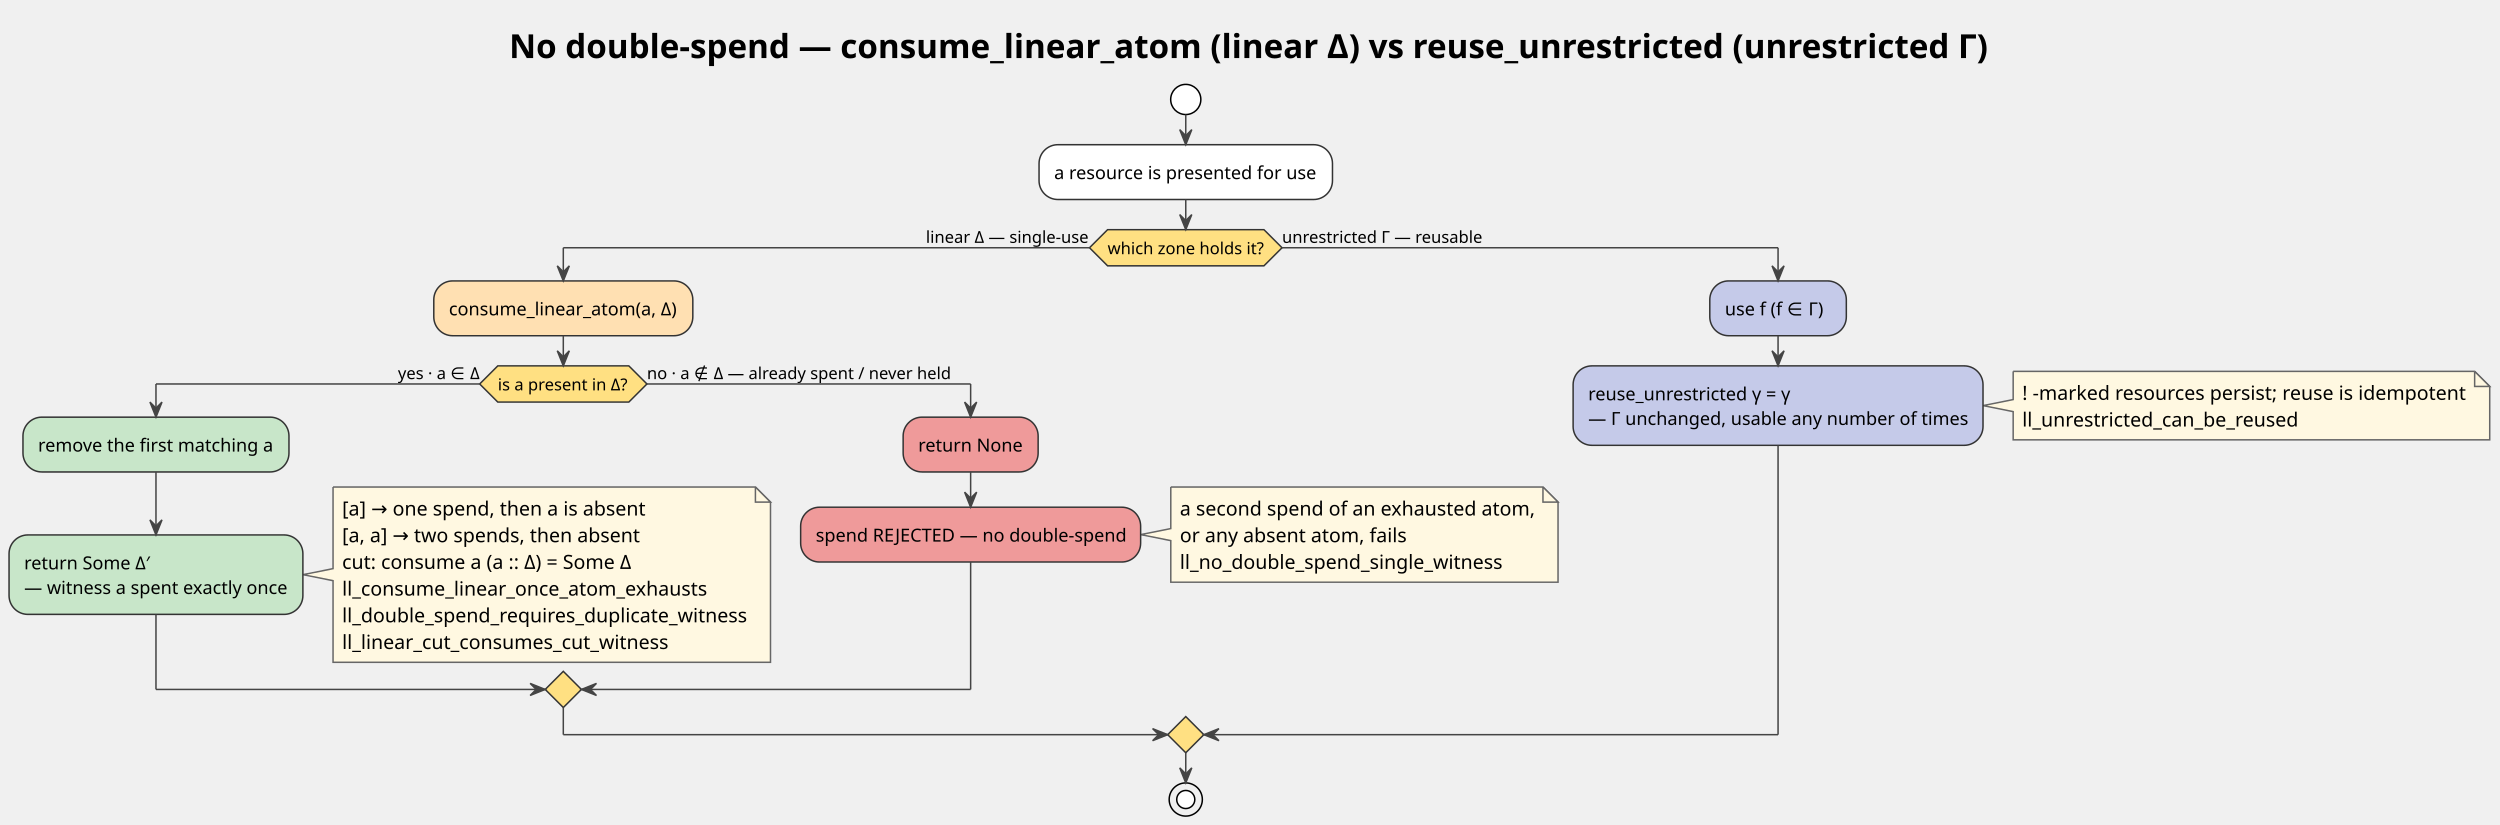
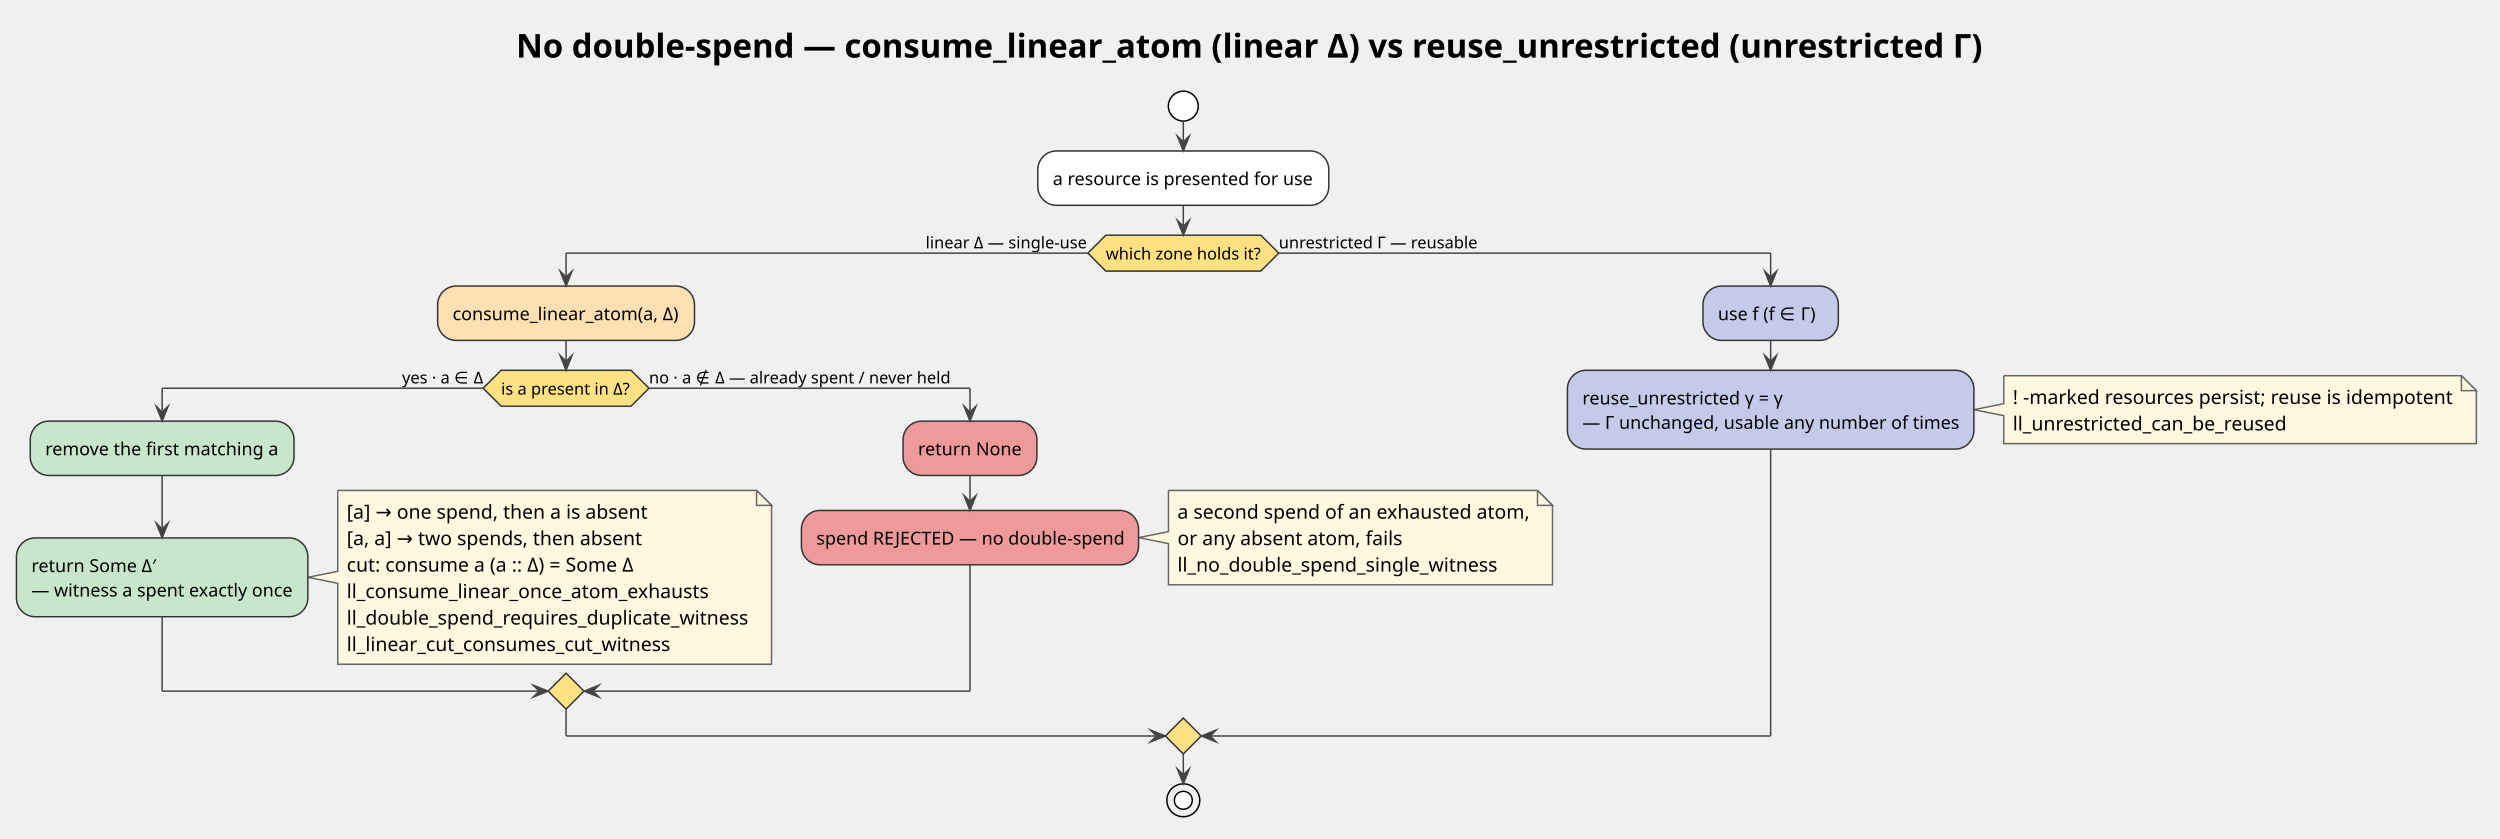
- <svg xmlns="http://www.w3.org/2000/svg" contentStyleType="text/css" data-diagram-type="ACTIVITY" height="547px" preserveAspectRatio="none" style="width:1658px;height:547px;background:#FFFFFF;" version="1.1" viewBox="0 0 1658 547" width="1658px" zoomAndPan="magnify">
+ <svg xmlns="http://www.w3.org/2000/svg" contentStyleType="text/css" data-diagram-type="ACTIVITY" height="561px" preserveAspectRatio="none" style="width:1672px;height:561px;background:#FFFFFF;" version="1.1" viewBox="0 0 1672 561" width="1672px" zoomAndPan="magnify">
  <defs />
  <g>
    <g class="title" data-source-line="19">
-       <text fill="#000000" font-family="'sans-serif'" font-size="22" font-weight="bold" lengthAdjust="spacing" textLength="979.84" x="337.671" y="38.518">No double-spend — consume_linear_atom (linear Δ) vs reuse_unrestricted (unrestricted Γ)</text>
+       <text fill="#000000" font-family="'sans-serif'" font-size="22" font-weight="700" lengthAdjust="spacing" textLength="979.84" x="345.171" y="38.518">No double-spend — consume_linear_atom (linear Δ) vs reuse_unrestricted (unrestricted Γ)</text>
    </g>
-     <ellipse cx="786.398" cy="65.964" fill="#FFFFFF" rx="10" ry="10" style="stroke:#000000;stroke-width:1;" />
-     <rect fill="#FFFFFF" height="36.344" rx="12.5" ry="12.5" style="stroke:#333333;stroke-width:1;" width="194.601" x="689.097" y="95.964" />
-     <text fill="#000000" font-family="'sans-serif'" font-size="12" lengthAdjust="spacing" textLength="174.601" x="699.097" y="118.792">a resource is presented for use</text>
-     <polygon fill="#FFE082" points="734.56,152.308,838.235,152.308,850.235,164.308,838.235,176.308,734.56,176.308,722.56,164.308,734.56,152.308" style="stroke:#333333;stroke-width:1;" />
-     <text fill="#000000" font-family="'sans-serif'" font-size="11" lengthAdjust="spacing" textLength="103.674" x="734.56" y="168.576">which zone holds it?</text>
-     <text fill="#000000" font-family="'sans-serif'" font-size="11" lengthAdjust="spacing" textLength="108.525" x="614.035" y="161.085">linear Δ — single-use</text>
-     <text fill="#000000" font-family="'sans-serif'" font-size="11" lengthAdjust="spacing" textLength="133.044" x="850.235" y="161.085">unrestricted Γ — reusable</text>
-     <rect fill="#FFE0B2" height="36.344" rx="12.5" ry="12.5" style="stroke:#333333;stroke-width:1;" width="171.789" x="287.689" y="186.308" />
-     <text fill="#000000" font-family="'sans-serif'" font-size="12" lengthAdjust="spacing" textLength="151.789" x="297.689" y="209.136">consume_linear_atom(a, Δ)</text>
-     <polygon fill="#FFE082" points="330.129,242.652,417.039,242.652,429.039,254.652,417.039,266.652,330.129,266.652,318.129,254.652,330.129,242.652" style="stroke:#333333;stroke-width:1;" />
-     <text fill="#000000" font-family="'sans-serif'" font-size="11" lengthAdjust="spacing" textLength="86.91" x="330.129" y="258.92">is a present in Δ?</text>
-     <text fill="#000000" font-family="'sans-serif'" font-size="11" lengthAdjust="spacing" textLength="54.253" x="263.876" y="251.429">yes · a ∈ Δ</text>
-     <text fill="#000000" font-family="'sans-serif'" font-size="11" lengthAdjust="spacing" textLength="202.125" x="429.039" y="251.429">no · a ∉ Δ — already spent / never held</text>
-     <rect fill="#C8E6C9" height="36.344" rx="12.5" ry="12.5" style="stroke:#333333;stroke-width:1;" width="176.409" x="15.234" y="276.652" />
-     <text fill="#000000" font-family="'sans-serif'" font-size="12" lengthAdjust="spacing" textLength="156.409" x="25.234" y="299.48">remove the first matching a</text>
-     <path d="M220.877,322.996 L220.877,377.115 L200.877,381.115 L220.877,385.115 L220.877,439.233 A0,0 0 0 0 220.877,439.233 L510.99,439.233 A0,0 0 0 0 510.99,439.233 L510.99,332.996 L500.99,322.996 L220.877,322.996 A0,0 0 0 0 220.877,322.996" fill="#FFF8E1" style="stroke:#666666;stroke-width:1;" />
-     <path d="M500.99,322.996 L500.99,332.996 L510.99,332.996 L500.99,322.996" fill="#FFF8E1" style="stroke:#666666;stroke-width:1;" />
-     <text fill="#000000" font-family="'sans-serif'" font-size="13" lengthAdjust="spacing" textLength="211.379" x="226.877" y="341.894">[a]    → one spend, then a is absent</text>
-     <text fill="#000000" font-family="'sans-serif'" font-size="13" lengthAdjust="spacing" textLength="197.534" x="226.877" y="359.599">[a, a] → two spends, then absent</text>
-     <text fill="#000000" font-family="'sans-serif'" font-size="13" lengthAdjust="spacing" textLength="193.271" x="226.877" y="377.305">cut: consume a (a :: Δ) = Some Δ</text>
-     <text fill="#000000" font-family="'sans-serif'" font-size="13" lengthAdjust="spacing" textLength="242.385" x="226.877" y="395.012">ll_consume_linear_once_atom_exhausts</text>
-     <text fill="#000000" font-family="'sans-serif'" font-size="13" lengthAdjust="spacing" textLength="269.113" x="226.877" y="412.717">ll_double_spend_requires_duplicate_witness</text>
-     <text fill="#000000" font-family="'sans-serif'" font-size="13" lengthAdjust="spacing" textLength="216.437" x="226.877" y="430.423">ll_linear_cut_consumes_cut_witness</text>
-     <rect fill="#C8E6C9" height="52.688" rx="12.5" ry="12.5" style="stroke:#333333;stroke-width:1;" width="194.877" x="6" y="354.77" />
-     <text fill="#000000" font-family="'sans-serif'" font-size="12" lengthAdjust="spacing" textLength="84.373" x="16" y="377.599">return Some Δ′</text>
-     <text fill="#000000" font-family="'sans-serif'" font-size="12" lengthAdjust="spacing" textLength="174.877" x="16" y="393.943">— witness a spent exactly once</text>
-     <rect fill="#EF9A9A" height="36.344" rx="12.5" ry="12.5" style="stroke:#333333;stroke-width:1;" width="89.528" x="598.965" y="276.652" />
-     <text fill="#000000" font-family="'sans-serif'" font-size="12" lengthAdjust="spacing" textLength="69.528" x="608.965" y="299.48">return None</text>
-     <path d="M776.468,322.996 L776.468,350.555 L756.468,354.555 L776.468,358.555 L776.468,386.115 A0,0 0 0 0 776.468,386.115 L1033.288,386.115 A0,0 0 0 0 1033.288,386.115 L1033.288,332.996 L1023.288,322.996 L776.468,322.996 A0,0 0 0 0 776.468,322.996" fill="#FFF8E1" style="stroke:#666666;stroke-width:1;" />
-     <path d="M1023.288,322.996 L1023.288,332.996 L1033.288,332.996 L1023.288,322.996" fill="#FFF8E1" style="stroke:#666666;stroke-width:1;" />
-     <text fill="#000000" font-family="'sans-serif'" font-size="13" lengthAdjust="spacing" textLength="235.82" x="782.468" y="341.894">a second spend of an exhausted atom,</text>
-     <text fill="#000000" font-family="'sans-serif'" font-size="13" lengthAdjust="spacing" textLength="150.475" x="782.468" y="359.599">or any absent atom, fails</text>
-     <text fill="#000000" font-family="'sans-serif'" font-size="13" lengthAdjust="spacing" textLength="214.006" x="782.468" y="377.305">ll_no_double_spend_single_witness</text>
-     <rect fill="#EF9A9A" height="36.344" rx="12.5" ry="12.5" style="stroke:#333333;stroke-width:1;" width="225.477" x="530.99" y="336.383" />
-     <text fill="#000000" font-family="'sans-serif'" font-size="12" lengthAdjust="spacing" textLength="205.477" x="540.99" y="359.212">spend REJECTED — no double-spend</text>
-     <polygon fill="#FFE082" points="373.584,445.233,385.584,457.233,373.584,469.233,361.584,457.233,373.584,445.233" style="stroke:#333333;stroke-width:1;" />
-     <rect fill="#C5CAE9" height="36.344" rx="12.5" ry="12.5" style="stroke:#333333;stroke-width:1;" width="90.55" x="1133.936" y="186.308" />
-     <text fill="#000000" font-family="'sans-serif'" font-size="12" lengthAdjust="spacing" textLength="70.55" x="1143.936" y="209.136">use f   (f ∈ Γ)</text>
-     <path d="M1335.134,246.29 L1335.134,264.996 L1315.134,268.996 L1335.134,272.996 L1335.134,291.702 A0,0 0 0 0 1335.134,291.702 L1651.182,291.702 A0,0 0 0 0 1651.182,291.702 L1651.182,256.29 L1641.182,246.29 L1335.134,246.29 A0,0 0 0 0 1335.134,246.29" fill="#FFF8E1" style="stroke:#666666;stroke-width:1;" />
-     <path d="M1641.182,246.29 L1641.182,256.29 L1651.182,256.29 L1641.182,246.29" fill="#FFF8E1" style="stroke:#666666;stroke-width:1;" />
-     <text fill="#000000" font-family="'sans-serif'" font-size="13" lengthAdjust="spacing" textLength="295.048" x="1341.134" y="265.187">! -marked resources persist; reuse is idempotent</text>
-     <text fill="#000000" font-family="'sans-serif'" font-size="13" lengthAdjust="spacing" textLength="183.651" x="1341.134" y="282.894">ll_unrestricted_can_be_reused</text>
-     <rect fill="#C5CAE9" height="52.688" rx="12.5" ry="12.5" style="stroke:#333333;stroke-width:1;" width="271.846" x="1043.288" y="242.652" />
-     <text fill="#000000" font-family="'sans-serif'" font-size="12" lengthAdjust="spacing" textLength="134.521" x="1053.288" y="265.48">reuse_unrestricted γ = γ</text>
-     <text fill="#000000" font-family="'sans-serif'" font-size="12" lengthAdjust="spacing" textLength="251.846" x="1053.288" y="281.825">— Γ unchanged, usable any number of times</text>
-     <polygon fill="#FFE082" points="786.398,475.233,798.398,487.233,786.398,499.233,774.398,487.233,786.398,475.233" style="stroke:#333333;stroke-width:1;" />
-     <ellipse cx="786.398" cy="530.232" fill="none" rx="11" ry="11" style="stroke:#000000;stroke-width:1;" />
-     <ellipse cx="786.398" cy="530.232" fill="#FFFFFF" rx="6" ry="6" style="stroke:#000000;stroke-width:1;" />
-     <line style="stroke:#444444;stroke-width:1;" x1="786.398" x2="786.398" y1="75.964" y2="95.964" />
-     <polygon fill="#444444" points="782.398,85.964,786.398,95.964,790.398,85.964,786.398,89.964" style="stroke:#444444;stroke-width:1;" />
-     <line style="stroke:#444444;stroke-width:1;" x1="103.439" x2="103.439" y1="312.996" y2="354.77" />
-     <polygon fill="#444444" points="99.439,344.77,103.439,354.77,107.439,344.77,103.439,348.77" style="stroke:#444444;stroke-width:1;" />
-     <line style="stroke:#444444;stroke-width:1;" x1="643.729" x2="643.729" y1="312.996" y2="336.383" />
-     <polygon fill="#444444" points="639.729,326.383,643.729,336.383,647.729,326.383,643.729,330.383" style="stroke:#444444;stroke-width:1;" />
-     <line style="stroke:#444444;stroke-width:1;" x1="318.129" x2="103.439" y1="254.652" y2="254.652" />
-     <line style="stroke:#444444;stroke-width:1;" x1="103.439" x2="103.439" y1="254.652" y2="276.652" />
-     <polygon fill="#444444" points="99.439,266.652,103.439,276.652,107.439,266.652,103.439,270.652" style="stroke:#444444;stroke-width:1;" />
-     <line style="stroke:#444444;stroke-width:1;" x1="429.039" x2="643.729" y1="254.652" y2="254.652" />
-     <line style="stroke:#444444;stroke-width:1;" x1="643.729" x2="643.729" y1="254.652" y2="276.652" />
-     <polygon fill="#444444" points="639.729,266.652,643.729,276.652,647.729,266.652,643.729,270.652" style="stroke:#444444;stroke-width:1;" />
-     <line style="stroke:#444444;stroke-width:1;" x1="103.439" x2="103.439" y1="407.459" y2="457.233" />
-     <line style="stroke:#444444;stroke-width:1;" x1="103.439" x2="361.584" y1="457.233" y2="457.233" />
-     <polygon fill="#444444" points="351.584,453.233,361.584,457.233,351.584,461.233,355.584,457.233" style="stroke:#444444;stroke-width:1;" />
-     <line style="stroke:#444444;stroke-width:1;" x1="643.729" x2="643.729" y1="372.728" y2="457.233" />
-     <line style="stroke:#444444;stroke-width:1;" x1="643.729" x2="385.584" y1="457.233" y2="457.233" />
-     <polygon fill="#444444" points="395.584,453.233,385.584,457.233,395.584,461.233,391.584,457.233" style="stroke:#444444;stroke-width:1;" />
-     <line style="stroke:#444444;stroke-width:1;" x1="373.584" x2="373.584" y1="222.652" y2="242.652" />
-     <polygon fill="#444444" points="369.584,232.652,373.584,242.652,377.584,232.652,373.584,236.652" style="stroke:#444444;stroke-width:1;" />
-     <line style="stroke:#444444;stroke-width:1;" x1="1179.211" x2="1179.211" y1="222.652" y2="242.652" />
-     <polygon fill="#444444" points="1175.211,232.652,1179.211,242.652,1183.211,232.652,1179.211,236.652" style="stroke:#444444;stroke-width:1;" />
-     <line style="stroke:#444444;stroke-width:1;" x1="722.56" x2="373.584" y1="164.308" y2="164.308" />
-     <line style="stroke:#444444;stroke-width:1;" x1="373.584" x2="373.584" y1="164.308" y2="186.308" />
-     <polygon fill="#444444" points="369.584,176.308,373.584,186.308,377.584,176.308,373.584,180.308" style="stroke:#444444;stroke-width:1;" />
-     <line style="stroke:#444444;stroke-width:1;" x1="850.235" x2="1179.211" y1="164.308" y2="164.308" />
-     <line style="stroke:#444444;stroke-width:1;" x1="1179.211" x2="1179.211" y1="164.308" y2="186.308" />
-     <polygon fill="#444444" points="1175.211,176.308,1179.211,186.308,1183.211,176.308,1179.211,180.308" style="stroke:#444444;stroke-width:1;" />
-     <line style="stroke:#444444;stroke-width:1;" x1="373.584" x2="373.584" y1="469.233" y2="487.233" />
-     <line style="stroke:#444444;stroke-width:1;" x1="373.584" x2="774.398" y1="487.233" y2="487.233" />
-     <polygon fill="#444444" points="764.398,483.233,774.398,487.233,764.398,491.233,768.398,487.233" style="stroke:#444444;stroke-width:1;" />
-     <line style="stroke:#444444;stroke-width:1;" x1="1179.211" x2="1179.211" y1="295.341" y2="487.233" />
-     <line style="stroke:#444444;stroke-width:1;" x1="1179.211" x2="798.398" y1="487.233" y2="487.233" />
-     <polygon fill="#444444" points="808.398,483.233,798.398,487.233,808.398,491.233,804.398,487.233" style="stroke:#444444;stroke-width:1;" />
-     <line style="stroke:#444444;stroke-width:1;" x1="786.398" x2="786.398" y1="132.308" y2="152.308" />
-     <polygon fill="#444444" points="782.398,142.308,786.398,152.308,790.398,142.308,786.398,146.308" style="stroke:#444444;stroke-width:1;" />
-     <line style="stroke:#444444;stroke-width:1;" x1="786.398" x2="786.398" y1="499.233" y2="519.232" />
-     <polygon fill="#444444" points="782.398,509.233,786.398,519.232,790.398,509.233,786.398,513.232" style="stroke:#444444;stroke-width:1;" />
+     <ellipse cx="791.398" cy="70.964" fill="#FFFFFF" rx="10" ry="10" style="stroke:#000000;stroke-width:1;" />
+     <rect fill="#FFFFFF" height="36.344" rx="12.5" ry="12.5" style="stroke:#333333;stroke-width:1;" width="194.601" x="694.097" y="100.964" />
+     <text fill="#000000" font-family="'sans-serif'" font-size="12" lengthAdjust="spacing" textLength="174.601" x="704.097" y="123.792">a resource is presented for use</text>
+     <polygon fill="#FFE082" points="739.56,157.308,843.235,157.308,855.235,169.308,843.235,181.308,739.56,181.308,727.56,169.308,739.56,157.308" style="stroke:#333333;stroke-width:1;stroke-linejoin:miter;stroke-miterlimit:10;" />
+     <text fill="#000000" font-family="'sans-serif'" font-size="11" lengthAdjust="spacing" textLength="103.674" x="739.56" y="173.576">which zone holds it?</text>
+     <text fill="#000000" font-family="'sans-serif'" font-size="11" lengthAdjust="spacing" textLength="108.525" x="619.035" y="166.085">linear Δ — single-use</text>
+     <text fill="#000000" font-family="'sans-serif'" font-size="11" lengthAdjust="spacing" textLength="133.044" x="855.235" y="166.085">unrestricted Γ — reusable</text>
+     <rect fill="#FFE0B2" height="36.344" rx="12.5" ry="12.5" style="stroke:#333333;stroke-width:1;" width="171.789" x="292.689" y="191.308" />
+     <text fill="#000000" font-family="'sans-serif'" font-size="12" lengthAdjust="spacing" textLength="151.789" x="302.689" y="214.136">consume_linear_atom(a, Δ)</text>
+     <polygon fill="#FFE082" points="335.129,247.652,422.039,247.652,434.039,259.652,422.039,271.652,335.129,271.652,323.129,259.652,335.129,247.652" style="stroke:#333333;stroke-width:1;stroke-linejoin:miter;stroke-miterlimit:10;" />
+     <text fill="#000000" font-family="'sans-serif'" font-size="11" lengthAdjust="spacing" textLength="86.91" x="335.129" y="263.92">is a present in Δ?</text>
+     <text fill="#000000" font-family="'sans-serif'" font-size="11" lengthAdjust="spacing" textLength="54.253" x="268.876" y="256.429">yes · a ∈ Δ</text>
+     <text fill="#000000" font-family="'sans-serif'" font-size="11" lengthAdjust="spacing" textLength="202.125" x="434.039" y="256.429">no · a ∉ Δ — already spent / never held</text>
+     <rect fill="#C8E6C9" height="36.344" rx="12.5" ry="12.5" style="stroke:#333333;stroke-width:1;" width="176.409" x="20.234" y="281.652" />
+     <text fill="#000000" font-family="'sans-serif'" font-size="12" lengthAdjust="spacing" textLength="156.409" x="30.234" y="304.48">remove the first matching a</text>
+     <path d="M225.877,327.996 L225.877,382.115 L205.877,386.115 L225.877,390.115 L225.877,444.233 A0,0 0 0 0 225.877,444.233 L515.99,444.233 A0,0 0 0 0 515.99,444.233 L515.99,337.996 L505.99,327.996 L225.877,327.996 A0,0 0 0 0 225.877,327.996" fill="#FFF8E1" style="stroke:#666666;stroke-width:1;" />
+     <path d="M505.99,327.996 L505.99,337.996 L515.99,337.996 L505.99,327.996" fill="#FFF8E1" style="stroke:#666666;stroke-width:1;" />
+     <text fill="#000000" font-family="'sans-serif'" font-size="13" lengthAdjust="spacing" textLength="211.379" x="231.877" y="346.894">[a]    → one spend, then a is absent</text>
+     <text fill="#000000" font-family="'sans-serif'" font-size="13" lengthAdjust="spacing" textLength="197.534" x="231.877" y="364.599">[a, a] → two spends, then absent</text>
+     <text fill="#000000" font-family="'sans-serif'" font-size="13" lengthAdjust="spacing" textLength="193.271" x="231.877" y="382.305">cut: consume a (a :: Δ) = Some Δ</text>
+     <text fill="#000000" font-family="'sans-serif'" font-size="13" lengthAdjust="spacing" textLength="242.385" x="231.877" y="400.012">ll_consume_linear_once_atom_exhausts</text>
+     <text fill="#000000" font-family="'sans-serif'" font-size="13" lengthAdjust="spacing" textLength="269.113" x="231.877" y="417.717">ll_double_spend_requires_duplicate_witness</text>
+     <text fill="#000000" font-family="'sans-serif'" font-size="13" lengthAdjust="spacing" textLength="216.437" x="231.877" y="435.423">ll_linear_cut_consumes_cut_witness</text>
+     <rect fill="#C8E6C9" height="52.688" rx="12.5" ry="12.5" style="stroke:#333333;stroke-width:1;" width="194.877" x="11" y="359.77" />
+     <text fill="#000000" font-family="'sans-serif'" font-size="12" lengthAdjust="spacing" textLength="84.373" x="21" y="382.599">return Some Δ′</text>
+     <text fill="#000000" font-family="'sans-serif'" font-size="12" lengthAdjust="spacing" textLength="174.877" x="21" y="398.943">— witness a spent exactly once</text>
+     <rect fill="#EF9A9A" height="36.344" rx="12.5" ry="12.5" style="stroke:#333333;stroke-width:1;" width="89.528" x="603.965" y="281.652" />
+     <text fill="#000000" font-family="'sans-serif'" font-size="12" lengthAdjust="spacing" textLength="69.528" x="613.965" y="304.48">return None</text>
+     <path d="M781.468,327.996 L781.468,355.555 L761.468,359.555 L781.468,363.555 L781.468,391.115 A0,0 0 0 0 781.468,391.115 L1038.288,391.115 A0,0 0 0 0 1038.288,391.115 L1038.288,337.996 L1028.288,327.996 L781.468,327.996 A0,0 0 0 0 781.468,327.996" fill="#FFF8E1" style="stroke:#666666;stroke-width:1;" />
+     <path d="M1028.288,327.996 L1028.288,337.996 L1038.288,337.996 L1028.288,327.996" fill="#FFF8E1" style="stroke:#666666;stroke-width:1;" />
+     <text fill="#000000" font-family="'sans-serif'" font-size="13" lengthAdjust="spacing" textLength="235.82" x="787.468" y="346.894">a second spend of an exhausted atom,</text>
+     <text fill="#000000" font-family="'sans-serif'" font-size="13" lengthAdjust="spacing" textLength="150.475" x="787.468" y="364.599">or any absent atom, fails</text>
+     <text fill="#000000" font-family="'sans-serif'" font-size="13" lengthAdjust="spacing" textLength="214.006" x="787.468" y="382.305">ll_no_double_spend_single_witness</text>
+     <rect fill="#EF9A9A" height="36.344" rx="12.5" ry="12.5" style="stroke:#333333;stroke-width:1;" width="225.477" x="535.99" y="341.383" />
+     <text fill="#000000" font-family="'sans-serif'" font-size="12" lengthAdjust="spacing" textLength="205.477" x="545.99" y="364.212">spend REJECTED — no double-spend</text>
+     <polygon fill="#FFE082" points="378.584,450.233,390.584,462.233,378.584,474.233,366.584,462.233,378.584,450.233" style="stroke:#333333;stroke-width:1;stroke-linejoin:miter;stroke-miterlimit:10;" />
+     <rect fill="#C5CAE9" height="36.344" rx="12.5" ry="12.5" style="stroke:#333333;stroke-width:1;" width="90.55" x="1138.936" y="191.308" />
+     <text fill="#000000" font-family="'sans-serif'" font-size="12" lengthAdjust="spacing" textLength="70.55" x="1148.936" y="214.136">use f   (f ∈ Γ)</text>
+     <path d="M1340.134,251.29 L1340.134,269.996 L1320.134,273.996 L1340.134,277.996 L1340.134,296.702 A0,0 0 0 0 1340.134,296.702 L1656.182,296.702 A0,0 0 0 0 1656.182,296.702 L1656.182,261.29 L1646.182,251.29 L1340.134,251.29 A0,0 0 0 0 1340.134,251.29" fill="#FFF8E1" style="stroke:#666666;stroke-width:1;" />
+     <path d="M1646.182,251.29 L1646.182,261.29 L1656.182,261.29 L1646.182,251.29" fill="#FFF8E1" style="stroke:#666666;stroke-width:1;" />
+     <text fill="#000000" font-family="'sans-serif'" font-size="13" lengthAdjust="spacing" textLength="295.048" x="1346.134" y="270.187">! -marked resources persist; reuse is idempotent</text>
+     <text fill="#000000" font-family="'sans-serif'" font-size="13" lengthAdjust="spacing" textLength="183.651" x="1346.134" y="287.894">ll_unrestricted_can_be_reused</text>
+     <rect fill="#C5CAE9" height="52.688" rx="12.5" ry="12.5" style="stroke:#333333;stroke-width:1;" width="271.846" x="1048.288" y="247.652" />
+     <text fill="#000000" font-family="'sans-serif'" font-size="12" lengthAdjust="spacing" textLength="134.521" x="1058.288" y="270.48">reuse_unrestricted γ = γ</text>
+     <text fill="#000000" font-family="'sans-serif'" font-size="12" lengthAdjust="spacing" textLength="251.846" x="1058.288" y="286.825">— Γ unchanged, usable any number of times</text>
+     <polygon fill="#FFE082" points="791.398,480.233,803.398,492.233,791.398,504.233,779.398,492.233,791.398,480.233" style="stroke:#333333;stroke-width:1;stroke-linejoin:miter;stroke-miterlimit:10;" />
+     <ellipse cx="791.398" cy="535.232" fill="none" rx="11" ry="11" style="stroke:#000000;stroke-width:1;" />
+     <ellipse cx="791.398" cy="535.232" fill="#FFFFFF" rx="6" ry="6" style="stroke:#000000;stroke-width:1;" />
+     <line style="stroke:#444444;stroke-width:1;" x1="791.398" x2="791.398" y1="80.964" y2="100.964" />
+     <polygon fill="#444444" points="787.398,90.964,791.398,100.964,795.398,90.964,791.398,94.964" style="stroke:#444444;stroke-width:1;stroke-linejoin:miter;stroke-miterlimit:10;" />
+     <line style="stroke:#444444;stroke-width:1;" x1="108.439" x2="108.439" y1="317.996" y2="359.77" />
+     <polygon fill="#444444" points="104.439,349.77,108.439,359.77,112.439,349.77,108.439,353.77" style="stroke:#444444;stroke-width:1;stroke-linejoin:miter;stroke-miterlimit:10;" />
+     <line style="stroke:#444444;stroke-width:1;" x1="648.729" x2="648.729" y1="317.996" y2="341.383" />
+     <polygon fill="#444444" points="644.729,331.383,648.729,341.383,652.729,331.383,648.729,335.383" style="stroke:#444444;stroke-width:1;stroke-linejoin:miter;stroke-miterlimit:10;" />
+     <line style="stroke:#444444;stroke-width:1;" x1="323.129" x2="108.439" y1="259.652" y2="259.652" />
+     <line style="stroke:#444444;stroke-width:1;" x1="108.439" x2="108.439" y1="259.652" y2="281.652" />
+     <polygon fill="#444444" points="104.439,271.652,108.439,281.652,112.439,271.652,108.439,275.652" style="stroke:#444444;stroke-width:1;stroke-linejoin:miter;stroke-miterlimit:10;" />
+     <line style="stroke:#444444;stroke-width:1;" x1="434.039" x2="648.729" y1="259.652" y2="259.652" />
+     <line style="stroke:#444444;stroke-width:1;" x1="648.729" x2="648.729" y1="259.652" y2="281.652" />
+     <polygon fill="#444444" points="644.729,271.652,648.729,281.652,652.729,271.652,648.729,275.652" style="stroke:#444444;stroke-width:1;stroke-linejoin:miter;stroke-miterlimit:10;" />
+     <line style="stroke:#444444;stroke-width:1;" x1="108.439" x2="108.439" y1="412.459" y2="462.233" />
+     <line style="stroke:#444444;stroke-width:1;" x1="108.439" x2="366.584" y1="462.233" y2="462.233" />
+     <polygon fill="#444444" points="356.584,458.233,366.584,462.233,356.584,466.233,360.584,462.233" style="stroke:#444444;stroke-width:1;stroke-linejoin:miter;stroke-miterlimit:10;" />
+     <line style="stroke:#444444;stroke-width:1;" x1="648.729" x2="648.729" y1="377.728" y2="462.233" />
+     <line style="stroke:#444444;stroke-width:1;" x1="648.729" x2="390.584" y1="462.233" y2="462.233" />
+     <polygon fill="#444444" points="400.584,458.233,390.584,462.233,400.584,466.233,396.584,462.233" style="stroke:#444444;stroke-width:1;stroke-linejoin:miter;stroke-miterlimit:10;" />
+     <line style="stroke:#444444;stroke-width:1;" x1="378.584" x2="378.584" y1="227.652" y2="247.652" />
+     <polygon fill="#444444" points="374.584,237.652,378.584,247.652,382.584,237.652,378.584,241.652" style="stroke:#444444;stroke-width:1;stroke-linejoin:miter;stroke-miterlimit:10;" />
+     <line style="stroke:#444444;stroke-width:1;" x1="1184.211" x2="1184.211" y1="227.652" y2="247.652" />
+     <polygon fill="#444444" points="1180.211,237.652,1184.211,247.652,1188.211,237.652,1184.211,241.652" style="stroke:#444444;stroke-width:1;stroke-linejoin:miter;stroke-miterlimit:10;" />
+     <line style="stroke:#444444;stroke-width:1;" x1="727.56" x2="378.584" y1="169.308" y2="169.308" />
+     <line style="stroke:#444444;stroke-width:1;" x1="378.584" x2="378.584" y1="169.308" y2="191.308" />
+     <polygon fill="#444444" points="374.584,181.308,378.584,191.308,382.584,181.308,378.584,185.308" style="stroke:#444444;stroke-width:1;stroke-linejoin:miter;stroke-miterlimit:10;" />
+     <line style="stroke:#444444;stroke-width:1;" x1="855.235" x2="1184.211" y1="169.308" y2="169.308" />
+     <line style="stroke:#444444;stroke-width:1;" x1="1184.211" x2="1184.211" y1="169.308" y2="191.308" />
+     <polygon fill="#444444" points="1180.211,181.308,1184.211,191.308,1188.211,181.308,1184.211,185.308" style="stroke:#444444;stroke-width:1;stroke-linejoin:miter;stroke-miterlimit:10;" />
+     <line style="stroke:#444444;stroke-width:1;" x1="378.584" x2="378.584" y1="474.233" y2="492.233" />
+     <line style="stroke:#444444;stroke-width:1;" x1="378.584" x2="779.398" y1="492.233" y2="492.233" />
+     <polygon fill="#444444" points="769.398,488.233,779.398,492.233,769.398,496.233,773.398,492.233" style="stroke:#444444;stroke-width:1;stroke-linejoin:miter;stroke-miterlimit:10;" />
+     <line style="stroke:#444444;stroke-width:1;" x1="1184.211" x2="1184.211" y1="300.341" y2="492.233" />
+     <line style="stroke:#444444;stroke-width:1;" x1="1184.211" x2="803.398" y1="492.233" y2="492.233" />
+     <polygon fill="#444444" points="813.398,488.233,803.398,492.233,813.398,496.233,809.398,492.233" style="stroke:#444444;stroke-width:1;stroke-linejoin:miter;stroke-miterlimit:10;" />
+     <line style="stroke:#444444;stroke-width:1;" x1="791.398" x2="791.398" y1="137.308" y2="157.308" />
+     <polygon fill="#444444" points="787.398,147.308,791.398,157.308,795.398,147.308,791.398,151.308" style="stroke:#444444;stroke-width:1;stroke-linejoin:miter;stroke-miterlimit:10;" />
+     <line style="stroke:#444444;stroke-width:1;" x1="791.398" x2="791.398" y1="504.233" y2="524.232" />
+     <polygon fill="#444444" points="787.398,514.232,791.398,524.232,795.398,514.232,791.398,518.232" style="stroke:#444444;stroke-width:1;stroke-linejoin:miter;stroke-miterlimit:10;" />
  </g>
</svg>
